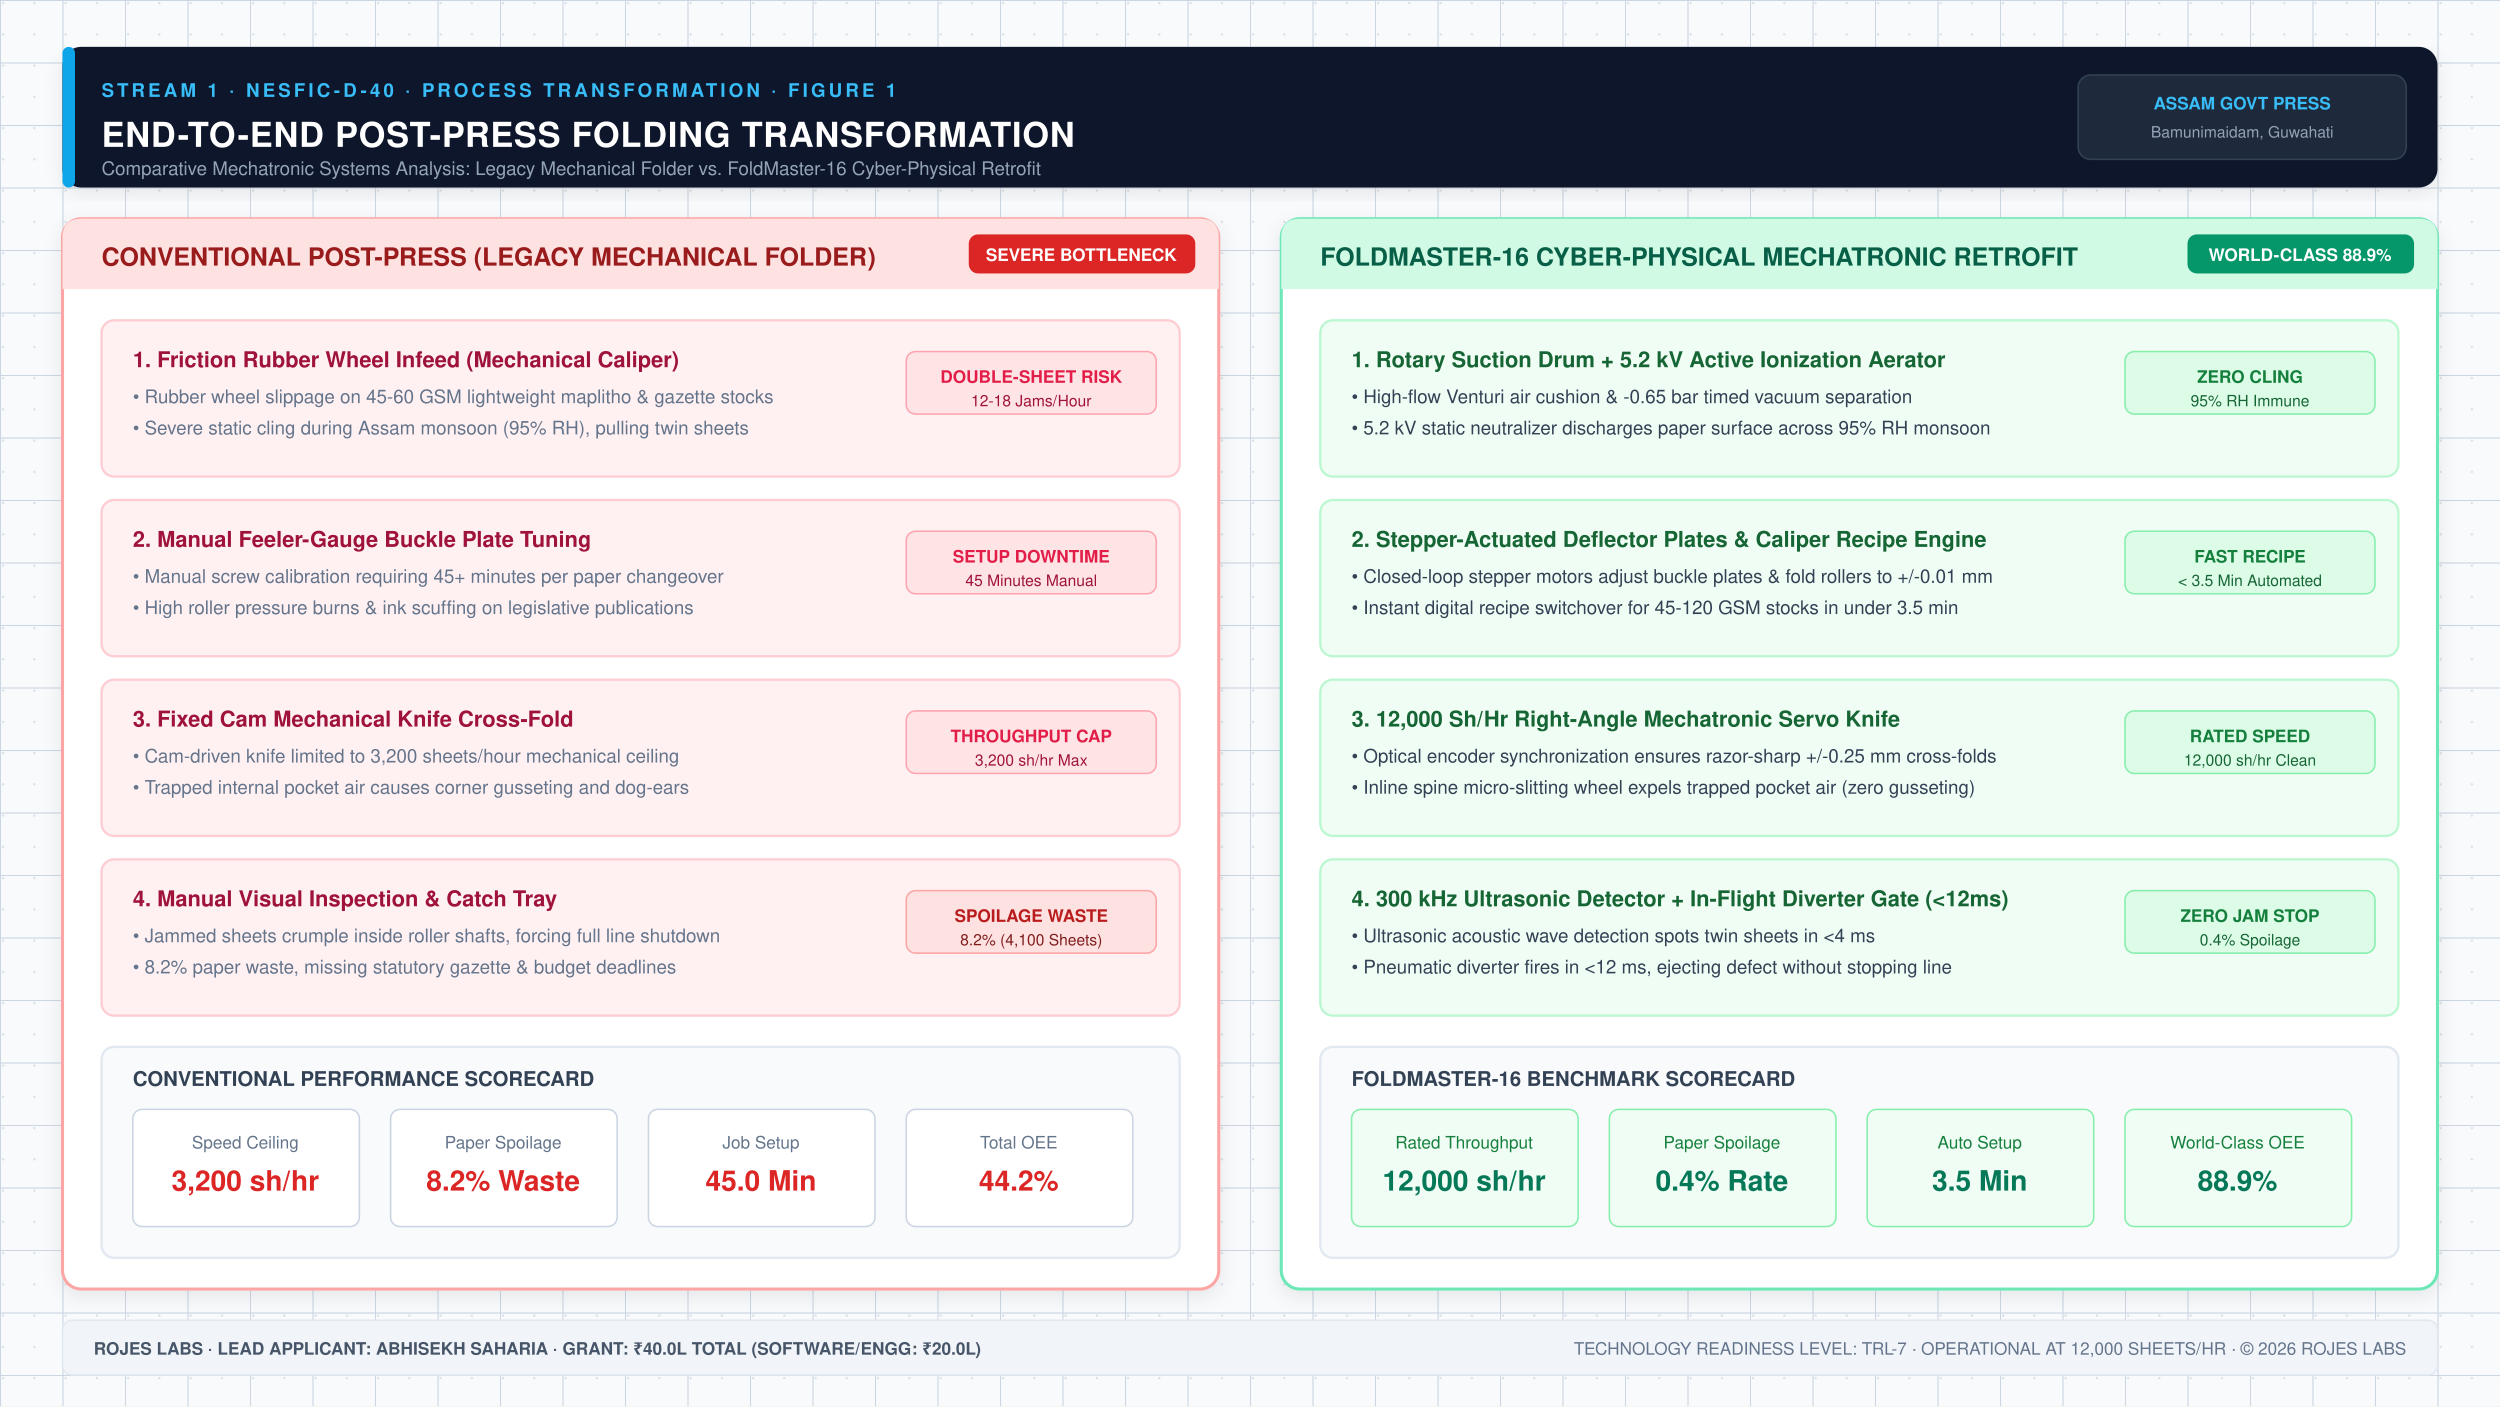
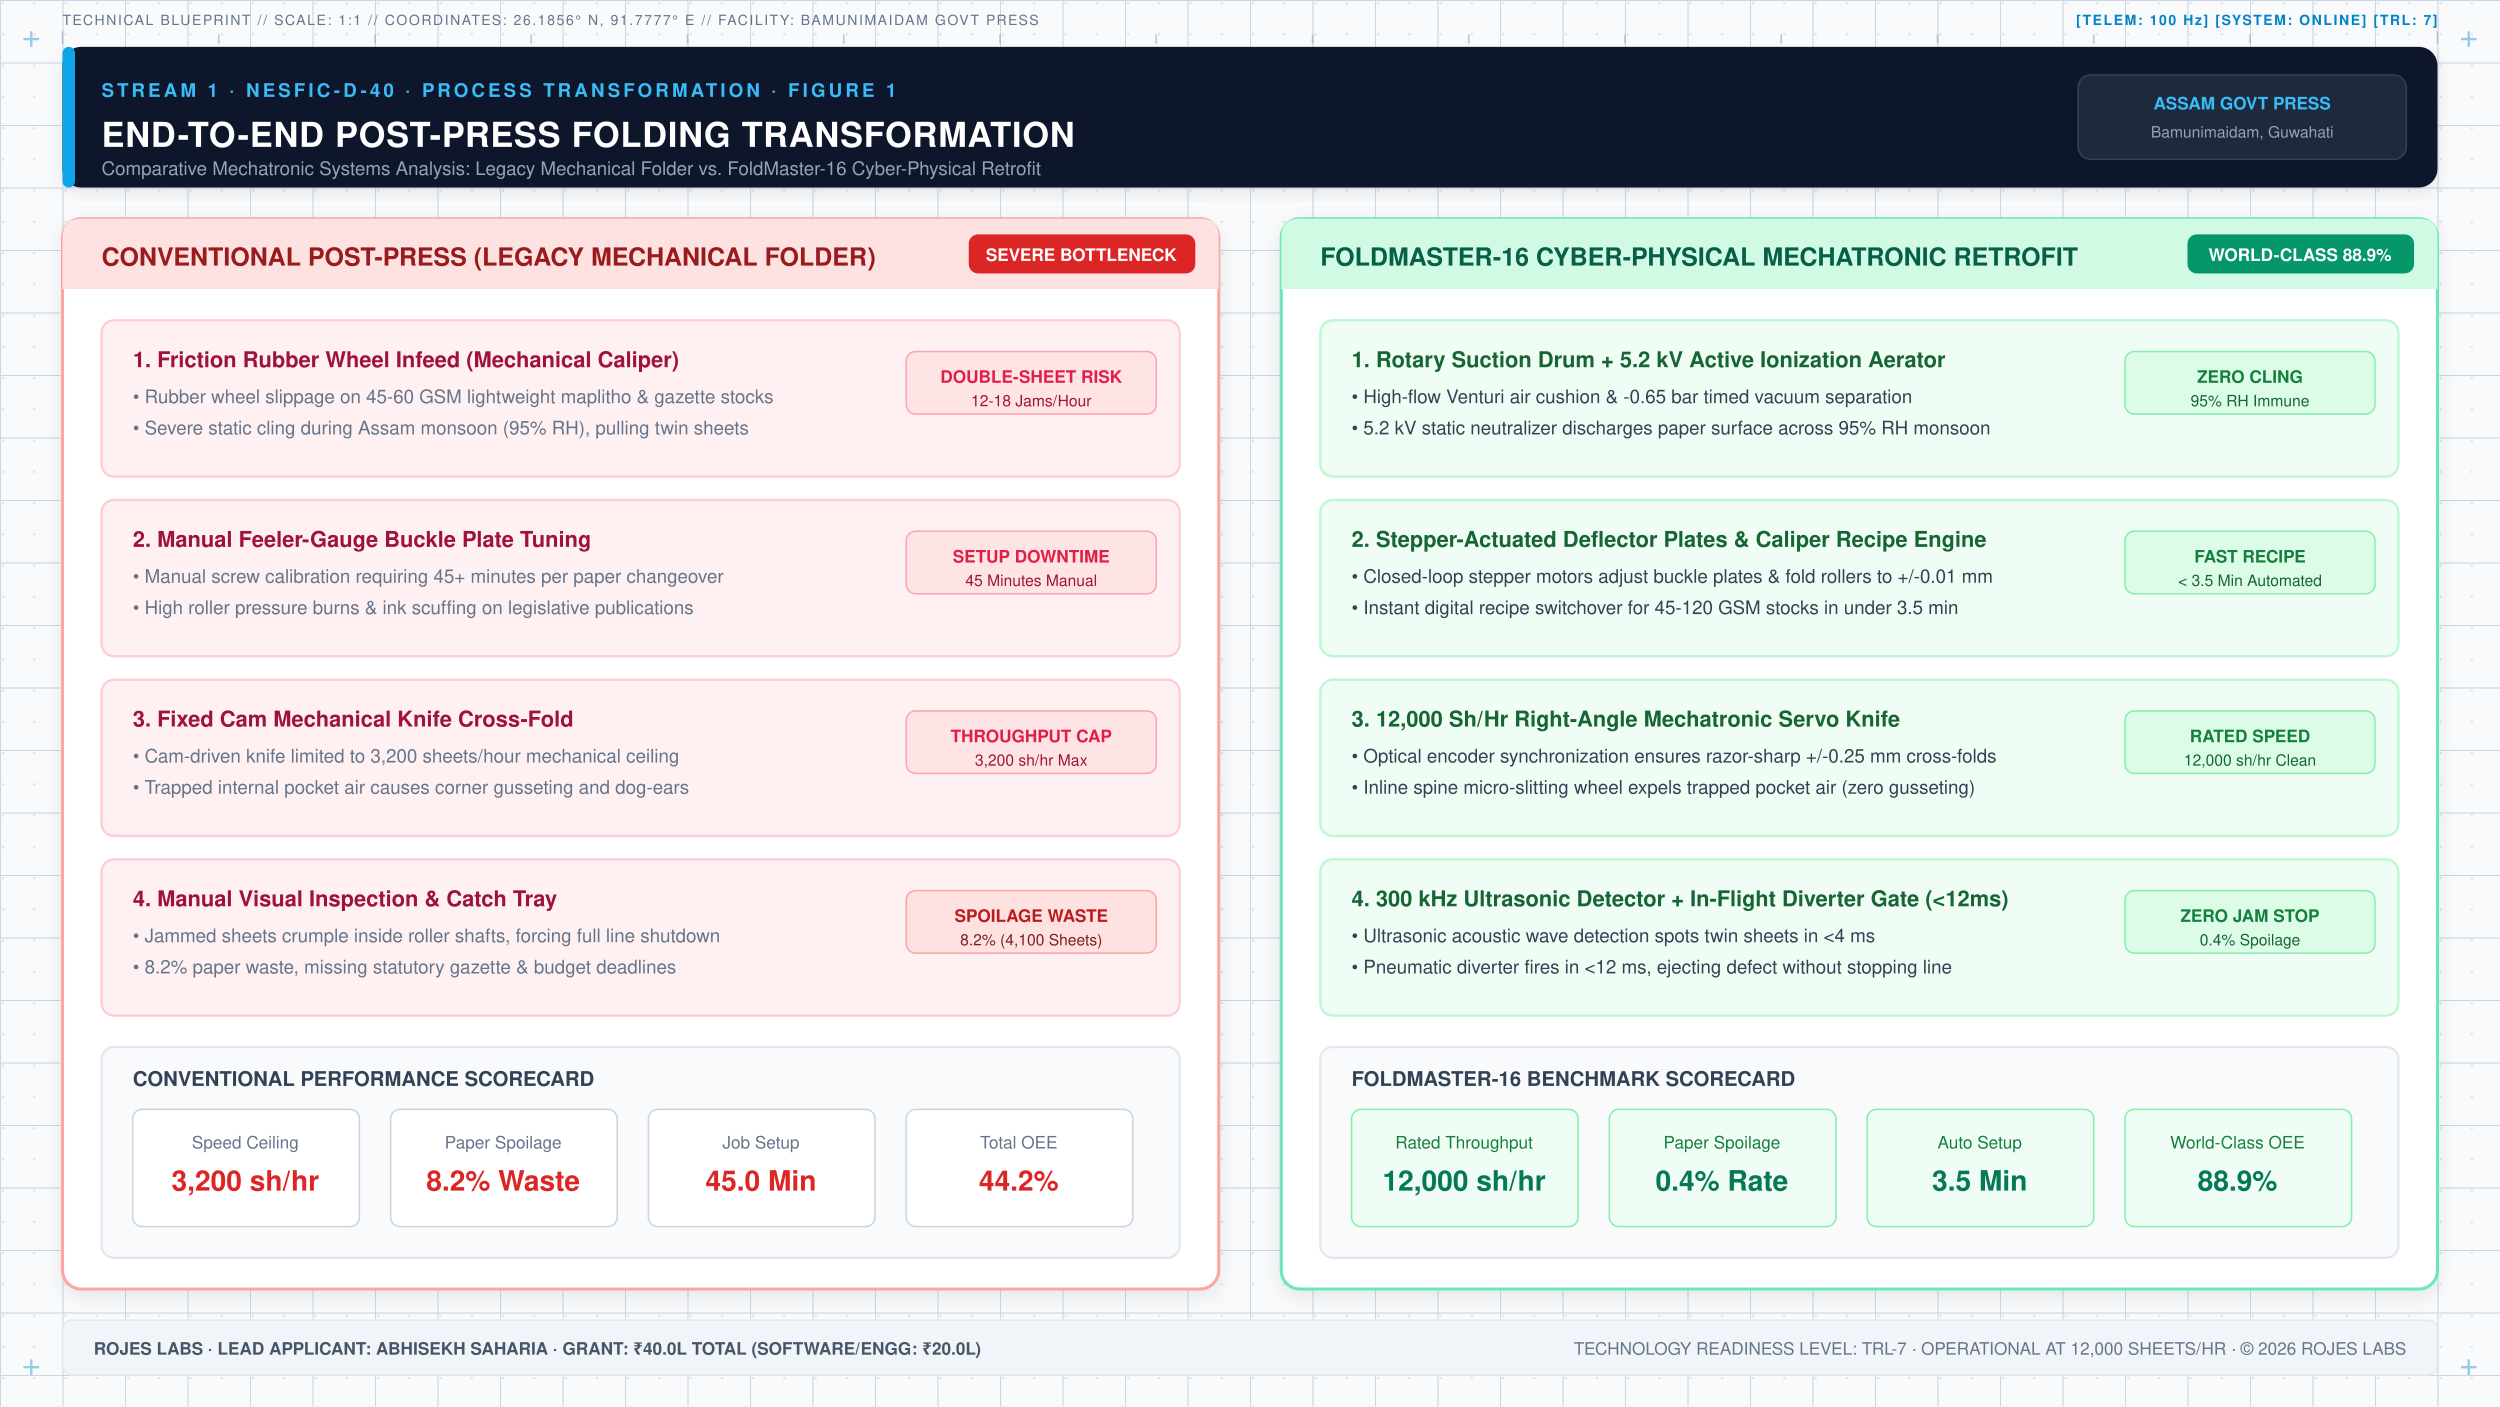
<svg xmlns="http://www.w3.org/2000/svg" viewBox="0 0 1600 900" width="1600" height="900" style="background:#ffffff;">
  <defs>
    <pattern id="grid" width="40" height="40" patternUnits="userSpaceOnUse">
      <path d="M 40 0 L 0 0 0 40" fill="none" stroke="#e2e8f0" stroke-width="0.75" />
      <path d="M 200 0 L 0 0 0 200" fill="none" stroke="#cbd5e1" stroke-width="1.25" />
    </pattern>
    <pattern id="dots" width="20" height="20" patternUnits="userSpaceOnUse">
      <circle cx="2" cy="2" r="0.75" fill="#94a3b8" opacity="0.3" />
    </pattern>
    <filter id="drop-shadow" x="-5%" y="-5%" width="110%" height="115%">
      <feDropShadow dx="0" dy="4" stdDeviation="6" flood-color="#0f172a" flood-opacity="0.08" />
    </filter>
+     <filter id="soft-glow" x="-10%" y="-10%" width="120%" height="120%">
+       <feDropShadow dx="0" dy="2" stdDeviation="4" flood-color="#0284c7" flood-opacity="0.15" />
+     </filter>
  </defs>
  <rect width="1600" height="900" fill="#f8fafc" />
  <rect width="1600" height="900" fill="url(#grid)" />
  <rect width="1600" height="900" fill="url(#dots)" />
  <rect x="40" y="30" width="1520" height="90" rx="12" fill="#0f172a" filter="url(#drop-shadow)" />
  <rect x="40" y="30" width="8" height="90" rx="4" fill="#0ea5e9" />
+   <g stroke="#94a3b8" stroke-width="1" opacity="0.6">
+     <line x1="40" y1="20" x2="40" y2="28" />
+     <line x1="140" y1="22" x2="140" y2="28" />
+     <line x1="240" y1="22" x2="240" y2="28" />
+     <line x1="340" y1="22" x2="340" y2="28" />
+     <line x1="440" y1="22" x2="440" y2="28" />
+     <line x1="540" y1="22" x2="540" y2="28" />
+     <line x1="640" y1="22" x2="640" y2="28" />
+     <line x1="740" y1="22" x2="740" y2="28" />
+     <line x1="840" y1="22" x2="840" y2="28" />
+     <line x1="940" y1="22" x2="940" y2="28" />
+     <line x1="1040" y1="22" x2="1040" y2="28" />
+     <line x1="1140" y1="22" x2="1140" y2="28" />
+     <line x1="1240" y1="22" x2="1240" y2="28" />
+     <line x1="1340" y1="22" x2="1340" y2="28" />
+     <line x1="1440" y1="22" x2="1440" y2="28" />
+     <line x1="1560" y1="20" x2="1560" y2="28" />
+   </g>
+   <text x="40" y="16" font-family="Helvetica, Arial, monospace" font-size="9" fill="#64748b" letter-spacing="1">
+       TECHNICAL BLUEPRINT // SCALE: 1:1 // COORDINATES: 26.1856° N, 91.7777° E // FACILITY: BAMUNIMAIDAM GOVT PRESS
+     </text>
+   <text x="1560" y="16" font-family="Helvetica, Arial, monospace" font-size="9" fill="#0284c7" font-weight="bold" text-anchor="end" letter-spacing="1">
+       [TELEM: 100 Hz] [SYSTEM: ONLINE] [TRL: 7]
+     </text>
  <text x="65" y="62" font-family="Helvetica, Arial, sans-serif" font-size="12" font-weight="bold" fill="#38bdf8" letter-spacing="2">
      STREAM 1 · NESFIC-D-40 · PROCESS TRANSFORMATION · FIGURE 1
    </text>
  <text x="65" y="94" font-family="Helvetica, Arial, sans-serif" font-size="22" font-weight="bold" fill="#ffffff" letter-spacing="0.5">
      END-TO-END POST-PRESS FOLDING TRANSFORMATION
    </text>
  <text x="65" y="112" font-family="Helvetica, Arial, sans-serif" font-size="12" fill="#94a3b8">
      Comparative Mechatronic Systems Analysis: Legacy Mechanical Folder vs. FoldMaster-16 Cyber-Physical Retrofit
    </text>
  <rect x="1330" y="48" width="210" height="54" rx="8" fill="#1e293b" stroke="#334155" stroke-width="1" />
  <text x="1435" y="70" font-family="Helvetica, Arial, sans-serif" font-size="11" font-weight="bold" fill="#38bdf8" text-anchor="middle">
      ASSAM GOVT PRESS
    </text>
  <text x="1435" y="88" font-family="Helvetica, Arial, sans-serif" font-size="10" fill="#94a3b8" text-anchor="middle">
      Bamunimaidam, Guwahati
    </text>
+   <g stroke="#0284c7" stroke-width="1.5" opacity="0.4">
+     <path d="M 15 25 L 25 25 M 20 20 L 20 30" />
+     <path d="M 1575 25 L 1585 25 M 1580 20 L 1580 30" />
+     <path d="M 15 875 L 25 875 M 20 870 L 20 880" />
+     <path d="M 1575 875 L 1585 875 M 1580 870 L 1580 880" />
+   </g>
  <g transform="translate(40, 140)">
    <g transform="translate(0, 0)">
      <rect width="740" height="685" rx="12" fill="#ffffff" stroke="#fca5a5" stroke-width="2" filter="url(#drop-shadow)" />
      <path d="M 0 12 Q 0 0 12 0 L 728 0 Q 740 0 740 12 L 740 45 L 0 45 Z" fill="#fee2e2" />
      <text x="25" y="30" font-family="Helvetica, Arial, sans-serif" font-size="16" font-weight="bold" fill="#991b1b">
          CONVENTIONAL POST-PRESS (LEGACY MECHANICAL FOLDER)
        </text>
      <rect x="580" y="10" width="145" height="25" rx="6" fill="#dc2626" />
      <text x="652" y="27" font-family="Helvetica, Arial, sans-serif" font-size="11" font-weight="bold" fill="#ffffff" text-anchor="middle">
          SEVERE BOTTLENECK
        </text>
      <rect x="25" y="65" width="690" height="100" rx="8" fill="#fff1f2" stroke="#fecdd3" stroke-width="1.5" />
      <text x="45" y="95" font-family="Helvetica, Arial, sans-serif" font-size="14" font-weight="bold" fill="#9f1239">
          1. Friction Rubber Wheel Infeed (Mechanical Caliper)
        </text>
      <text x="45" y="118" font-family="Helvetica, Arial, sans-serif" font-size="12" fill="#64748b">
          • Rubber wheel slippage on 45-60 GSM lightweight maplitho &amp; gazette stocks
        </text>
      <text x="45" y="138" font-family="Helvetica, Arial, sans-serif" font-size="12" fill="#64748b">
          • Severe static cling during Assam monsoon (95% RH), pulling twin sheets
        </text>
      <rect x="540" y="85" width="160" height="40" rx="6" fill="#ffe4e6" stroke="#fda4af" stroke-width="1" />
      <text x="620" y="105" font-family="Helvetica, Arial, sans-serif" font-size="11" font-weight="bold" fill="#e11d48" text-anchor="middle">DOUBLE-SHEET RISK</text>
      <text x="620" y="120" font-family="Helvetica, Arial, sans-serif" font-size="10" fill="#9f1239" text-anchor="middle">12-18 Jams/Hour</text>
      <rect x="25" y="180" width="690" height="100" rx="8" fill="#fff1f2" stroke="#fecdd3" stroke-width="1.5" />
      <text x="45" y="210" font-family="Helvetica, Arial, sans-serif" font-size="14" font-weight="bold" fill="#9f1239">
          2. Manual Feeler-Gauge Buckle Plate Tuning
        </text>
      <text x="45" y="233" font-family="Helvetica, Arial, sans-serif" font-size="12" fill="#64748b">
          • Manual screw calibration requiring 45+ minutes per paper changeover
        </text>
      <text x="45" y="253" font-family="Helvetica, Arial, sans-serif" font-size="12" fill="#64748b">
          • High roller pressure burns &amp; ink scuffing on legislative publications
        </text>
      <rect x="540" y="200" width="160" height="40" rx="6" fill="#ffe4e6" stroke="#fda4af" stroke-width="1" />
      <text x="620" y="220" font-family="Helvetica, Arial, sans-serif" font-size="11" font-weight="bold" fill="#e11d48" text-anchor="middle">SETUP DOWNTIME</text>
      <text x="620" y="235" font-family="Helvetica, Arial, sans-serif" font-size="10" fill="#9f1239" text-anchor="middle">45 Minutes Manual</text>
      <rect x="25" y="295" width="690" height="100" rx="8" fill="#fff1f2" stroke="#fecdd3" stroke-width="1.5" />
      <text x="45" y="325" font-family="Helvetica, Arial, sans-serif" font-size="14" font-weight="bold" fill="#9f1239">
          3. Fixed Cam Mechanical Knife Cross-Fold
        </text>
      <text x="45" y="348" font-family="Helvetica, Arial, sans-serif" font-size="12" fill="#64748b">
          • Cam-driven knife limited to 3,200 sheets/hour mechanical ceiling
        </text>
      <text x="45" y="368" font-family="Helvetica, Arial, sans-serif" font-size="12" fill="#64748b">
          • Trapped internal pocket air causes corner gusseting and dog-ears
        </text>
      <rect x="540" y="315" width="160" height="40" rx="6" fill="#ffe4e6" stroke="#fda4af" stroke-width="1" />
      <text x="620" y="335" font-family="Helvetica, Arial, sans-serif" font-size="11" font-weight="bold" fill="#e11d48" text-anchor="middle">THROUGHPUT CAP</text>
      <text x="620" y="350" font-family="Helvetica, Arial, sans-serif" font-size="10" fill="#9f1239" text-anchor="middle">3,200 sh/hr Max</text>
      <rect x="25" y="410" width="690" height="100" rx="8" fill="#fff1f2" stroke="#fecdd3" stroke-width="1.5" />
      <text x="45" y="440" font-family="Helvetica, Arial, sans-serif" font-size="14" font-weight="bold" fill="#9f1239">
          4. Manual Visual Inspection &amp; Catch Tray
        </text>
      <text x="45" y="463" font-family="Helvetica, Arial, sans-serif" font-size="12" fill="#64748b">
          • Jammed sheets crumple inside roller shafts, forcing full line shutdown
        </text>
      <text x="45" y="483" font-family="Helvetica, Arial, sans-serif" font-size="12" fill="#64748b">
          • 8.2% paper waste, missing statutory gazette &amp; budget deadlines
        </text>
      <rect x="540" y="430" width="160" height="40" rx="6" fill="#fee2e2" stroke="#fca5a5" stroke-width="1" />
      <text x="620" y="450" font-family="Helvetica, Arial, sans-serif" font-size="11" font-weight="bold" fill="#b91c1c" text-anchor="middle">SPOILAGE WASTE</text>
      <text x="620" y="465" font-family="Helvetica, Arial, sans-serif" font-size="10" fill="#7f1d1d" text-anchor="middle">8.2% (4,100 Sheets)</text>
      <rect x="25" y="530" width="690" height="135" rx="8" fill="#f8fafc" stroke="#e2e8f0" stroke-width="1.5" />
      <text x="45" y="555" font-family="Helvetica, Arial, sans-serif" font-size="13" font-weight="bold" fill="#334155">
          CONVENTIONAL PERFORMANCE SCORECARD
        </text>
      <g transform="translate(45, 570)">
        <rect width="145" height="75" rx="6" fill="#ffffff" stroke="#cbd5e1" />
        <text x="72" y="25" font-family="Helvetica, Arial, sans-serif" font-size="11" fill="#64748b" text-anchor="middle">Speed Ceiling</text>
        <text x="72" y="52" font-family="Helvetica, Arial, sans-serif" font-size="18" font-weight="bold" fill="#dc2626" text-anchor="middle">3,200 sh/hr</text>
      </g>
      <g transform="translate(210, 570)">
        <rect width="145" height="75" rx="6" fill="#ffffff" stroke="#cbd5e1" />
        <text x="72" y="25" font-family="Helvetica, Arial, sans-serif" font-size="11" fill="#64748b" text-anchor="middle">Paper Spoilage</text>
        <text x="72" y="52" font-family="Helvetica, Arial, sans-serif" font-size="18" font-weight="bold" fill="#dc2626" text-anchor="middle">8.2% Waste</text>
      </g>
      <g transform="translate(375, 570)">
        <rect width="145" height="75" rx="6" fill="#ffffff" stroke="#cbd5e1" />
        <text x="72" y="25" font-family="Helvetica, Arial, sans-serif" font-size="11" fill="#64748b" text-anchor="middle">Job Setup</text>
        <text x="72" y="52" font-family="Helvetica, Arial, sans-serif" font-size="18" font-weight="bold" fill="#dc2626" text-anchor="middle">45.0 Min</text>
      </g>
      <g transform="translate(540, 570)">
        <rect width="145" height="75" rx="6" fill="#ffffff" stroke="#cbd5e1" />
        <text x="72" y="25" font-family="Helvetica, Arial, sans-serif" font-size="11" fill="#64748b" text-anchor="middle">Total OEE</text>
        <text x="72" y="52" font-family="Helvetica, Arial, sans-serif" font-size="18" font-weight="bold" fill="#dc2626" text-anchor="middle">44.2%</text>
      </g>
    </g>
    <g transform="translate(780, 0)">
      <rect width="740" height="685" rx="12" fill="#ffffff" stroke="#6ee7b7" stroke-width="2" filter="url(#drop-shadow)" />
      <path d="M 0 12 Q 0 0 12 0 L 728 0 Q 740 0 740 12 L 740 45 L 0 45 Z" fill="#d1fae5" />
      <text x="25" y="30" font-family="Helvetica, Arial, sans-serif" font-size="16" font-weight="bold" fill="#065f46">
          FOLDMASTER-16 CYBER-PHYSICAL MECHATRONIC RETROFIT
        </text>
      <rect x="580" y="10" width="145" height="25" rx="6" fill="#059669" />
      <text x="652" y="27" font-family="Helvetica, Arial, sans-serif" font-size="11" font-weight="bold" fill="#ffffff" text-anchor="middle">
          WORLD-CLASS 88.9%
        </text>
      <rect x="25" y="65" width="690" height="100" rx="8" fill="#f0fdf4" stroke="#bbf7d0" stroke-width="1.5" />
      <text x="45" y="95" font-family="Helvetica, Arial, sans-serif" font-size="14" font-weight="bold" fill="#166534">
          1. Rotary Suction Drum + 5.2 kV Active Ionization Aerator
        </text>
      <text x="45" y="118" font-family="Helvetica, Arial, sans-serif" font-size="12" fill="#334155">
          • High-flow Venturi air cushion &amp; -0.65 bar timed vacuum separation
        </text>
      <text x="45" y="138" font-family="Helvetica, Arial, sans-serif" font-size="12" fill="#334155">
          • 5.2 kV static neutralizer discharges paper surface across 95% RH monsoon
        </text>
      <rect x="540" y="85" width="160" height="40" rx="6" fill="#dcfce7" stroke="#86efac" stroke-width="1" />
      <text x="620" y="105" font-family="Helvetica, Arial, sans-serif" font-size="11" font-weight="bold" fill="#15803d" text-anchor="middle">ZERO CLING</text>
      <text x="620" y="120" font-family="Helvetica, Arial, sans-serif" font-size="10" fill="#166534" text-anchor="middle">95% RH Immune</text>
      <rect x="25" y="180" width="690" height="100" rx="8" fill="#f0fdf4" stroke="#bbf7d0" stroke-width="1.5" />
      <text x="45" y="210" font-family="Helvetica, Arial, sans-serif" font-size="14" font-weight="bold" fill="#166534">
          2. Stepper-Actuated Deflector Plates &amp; Caliper Recipe Engine
        </text>
      <text x="45" y="233" font-family="Helvetica, Arial, sans-serif" font-size="12" fill="#334155">
          • Closed-loop stepper motors adjust buckle plates &amp; fold rollers to +/-0.01 mm
        </text>
      <text x="45" y="253" font-family="Helvetica, Arial, sans-serif" font-size="12" fill="#334155">
          • Instant digital recipe switchover for 45-120 GSM stocks in under 3.5 min
        </text>
      <rect x="540" y="200" width="160" height="40" rx="6" fill="#dcfce7" stroke="#86efac" stroke-width="1" />
      <text x="620" y="220" font-family="Helvetica, Arial, sans-serif" font-size="11" font-weight="bold" fill="#15803d" text-anchor="middle">FAST RECIPE</text>
      <text x="620" y="235" font-family="Helvetica, Arial, sans-serif" font-size="10" fill="#166534" text-anchor="middle">&lt; 3.5 Min Automated</text>
      <rect x="25" y="295" width="690" height="100" rx="8" fill="#f0fdf4" stroke="#bbf7d0" stroke-width="1.5" />
      <text x="45" y="325" font-family="Helvetica, Arial, sans-serif" font-size="14" font-weight="bold" fill="#166534">
          3. 12,000 Sh/Hr Right-Angle Mechatronic Servo Knife
        </text>
      <text x="45" y="348" font-family="Helvetica, Arial, sans-serif" font-size="12" fill="#334155">
          • Optical encoder synchronization ensures razor-sharp +/-0.25 mm cross-folds
        </text>
      <text x="45" y="368" font-family="Helvetica, Arial, sans-serif" font-size="12" fill="#334155">
          • Inline spine micro-slitting wheel expels trapped pocket air (zero gusseting)
        </text>
      <rect x="540" y="315" width="160" height="40" rx="6" fill="#dcfce7" stroke="#86efac" stroke-width="1" />
      <text x="620" y="335" font-family="Helvetica, Arial, sans-serif" font-size="11" font-weight="bold" fill="#15803d" text-anchor="middle">RATED SPEED</text>
      <text x="620" y="350" font-family="Helvetica, Arial, sans-serif" font-size="10" fill="#166534" text-anchor="middle">12,000 sh/hr Clean</text>
      <rect x="25" y="410" width="690" height="100" rx="8" fill="#f0fdf4" stroke="#bbf7d0" stroke-width="1.5" />
      <text x="45" y="440" font-family="Helvetica, Arial, sans-serif" font-size="14" font-weight="bold" fill="#166534">
          4. 300 kHz Ultrasonic Detector + In-Flight Diverter Gate (&lt;12ms)
        </text>
      <text x="45" y="463" font-family="Helvetica, Arial, sans-serif" font-size="12" fill="#334155">
          • Ultrasonic acoustic wave detection spots twin sheets in &lt;4 ms
        </text>
      <text x="45" y="483" font-family="Helvetica, Arial, sans-serif" font-size="12" fill="#334155">
          • Pneumatic diverter fires in &lt;12 ms, ejecting defect without stopping line
        </text>
      <rect x="540" y="430" width="160" height="40" rx="6" fill="#dcfce7" stroke="#86efac" stroke-width="1" />
      <text x="620" y="450" font-family="Helvetica, Arial, sans-serif" font-size="11" font-weight="bold" fill="#15803d" text-anchor="middle">ZERO JAM STOP</text>
      <text x="620" y="465" font-family="Helvetica, Arial, sans-serif" font-size="10" fill="#166534" text-anchor="middle">0.4% Spoilage</text>
      <rect x="25" y="530" width="690" height="135" rx="8" fill="#f8fafc" stroke="#e2e8f0" stroke-width="1.5" />
      <text x="45" y="555" font-family="Helvetica, Arial, sans-serif" font-size="13" font-weight="bold" fill="#334155">
          FOLDMASTER-16 BENCHMARK SCORECARD
        </text>
      <g transform="translate(45, 570)">
        <rect width="145" height="75" rx="6" fill="#f0fdf4" stroke="#86efac" />
        <text x="72" y="25" font-family="Helvetica, Arial, sans-serif" font-size="11" fill="#15803d" text-anchor="middle">Rated Throughput</text>
        <text x="72" y="52" font-family="Helvetica, Arial, sans-serif" font-size="18" font-weight="bold" fill="#047857" text-anchor="middle">12,000 sh/hr</text>
      </g>
      <g transform="translate(210, 570)">
        <rect width="145" height="75" rx="6" fill="#f0fdf4" stroke="#86efac" />
        <text x="72" y="25" font-family="Helvetica, Arial, sans-serif" font-size="11" fill="#15803d" text-anchor="middle">Paper Spoilage</text>
        <text x="72" y="52" font-family="Helvetica, Arial, sans-serif" font-size="18" font-weight="bold" fill="#047857" text-anchor="middle">0.4% Rate</text>
      </g>
      <g transform="translate(375, 570)">
        <rect width="145" height="75" rx="6" fill="#f0fdf4" stroke="#86efac" />
        <text x="72" y="25" font-family="Helvetica, Arial, sans-serif" font-size="11" fill="#15803d" text-anchor="middle">Auto Setup</text>
        <text x="72" y="52" font-family="Helvetica, Arial, sans-serif" font-size="18" font-weight="bold" fill="#047857" text-anchor="middle">3.5 Min</text>
      </g>
      <g transform="translate(540, 570)">
        <rect width="145" height="75" rx="6" fill="#f0fdf4" stroke="#86efac" />
        <text x="72" y="25" font-family="Helvetica, Arial, sans-serif" font-size="11" fill="#15803d" text-anchor="middle">World-Class OEE</text>
        <text x="72" y="52" font-family="Helvetica, Arial, sans-serif" font-size="18" font-weight="bold" fill="#047857" text-anchor="middle">88.9%</text>
      </g>
    </g>
  </g>
  <rect x="40" y="845" width="1520" height="35" rx="6" fill="#f1f5f9" stroke="#e2e8f0" stroke-width="1" />
  <text x="60" y="867" font-family="Helvetica, Arial, sans-serif" font-size="11" font-weight="bold" fill="#475569">
      ROJES LABS · LEAD APPLICANT: ABHISEKH SAHARIA · GRANT: ₹40.0L TOTAL (SOFTWARE/ENGG: ₹20.0L)
    </text>
  <text x="1540" y="867" font-family="Helvetica, Arial, sans-serif" font-size="11" fill="#64748b" text-anchor="end">
      TECHNOLOGY READINESS LEVEL: TRL-7 · OPERATIONAL AT 12,000 SHEETS/HR · © 2026 ROJES LABS
    </text>
</svg>
